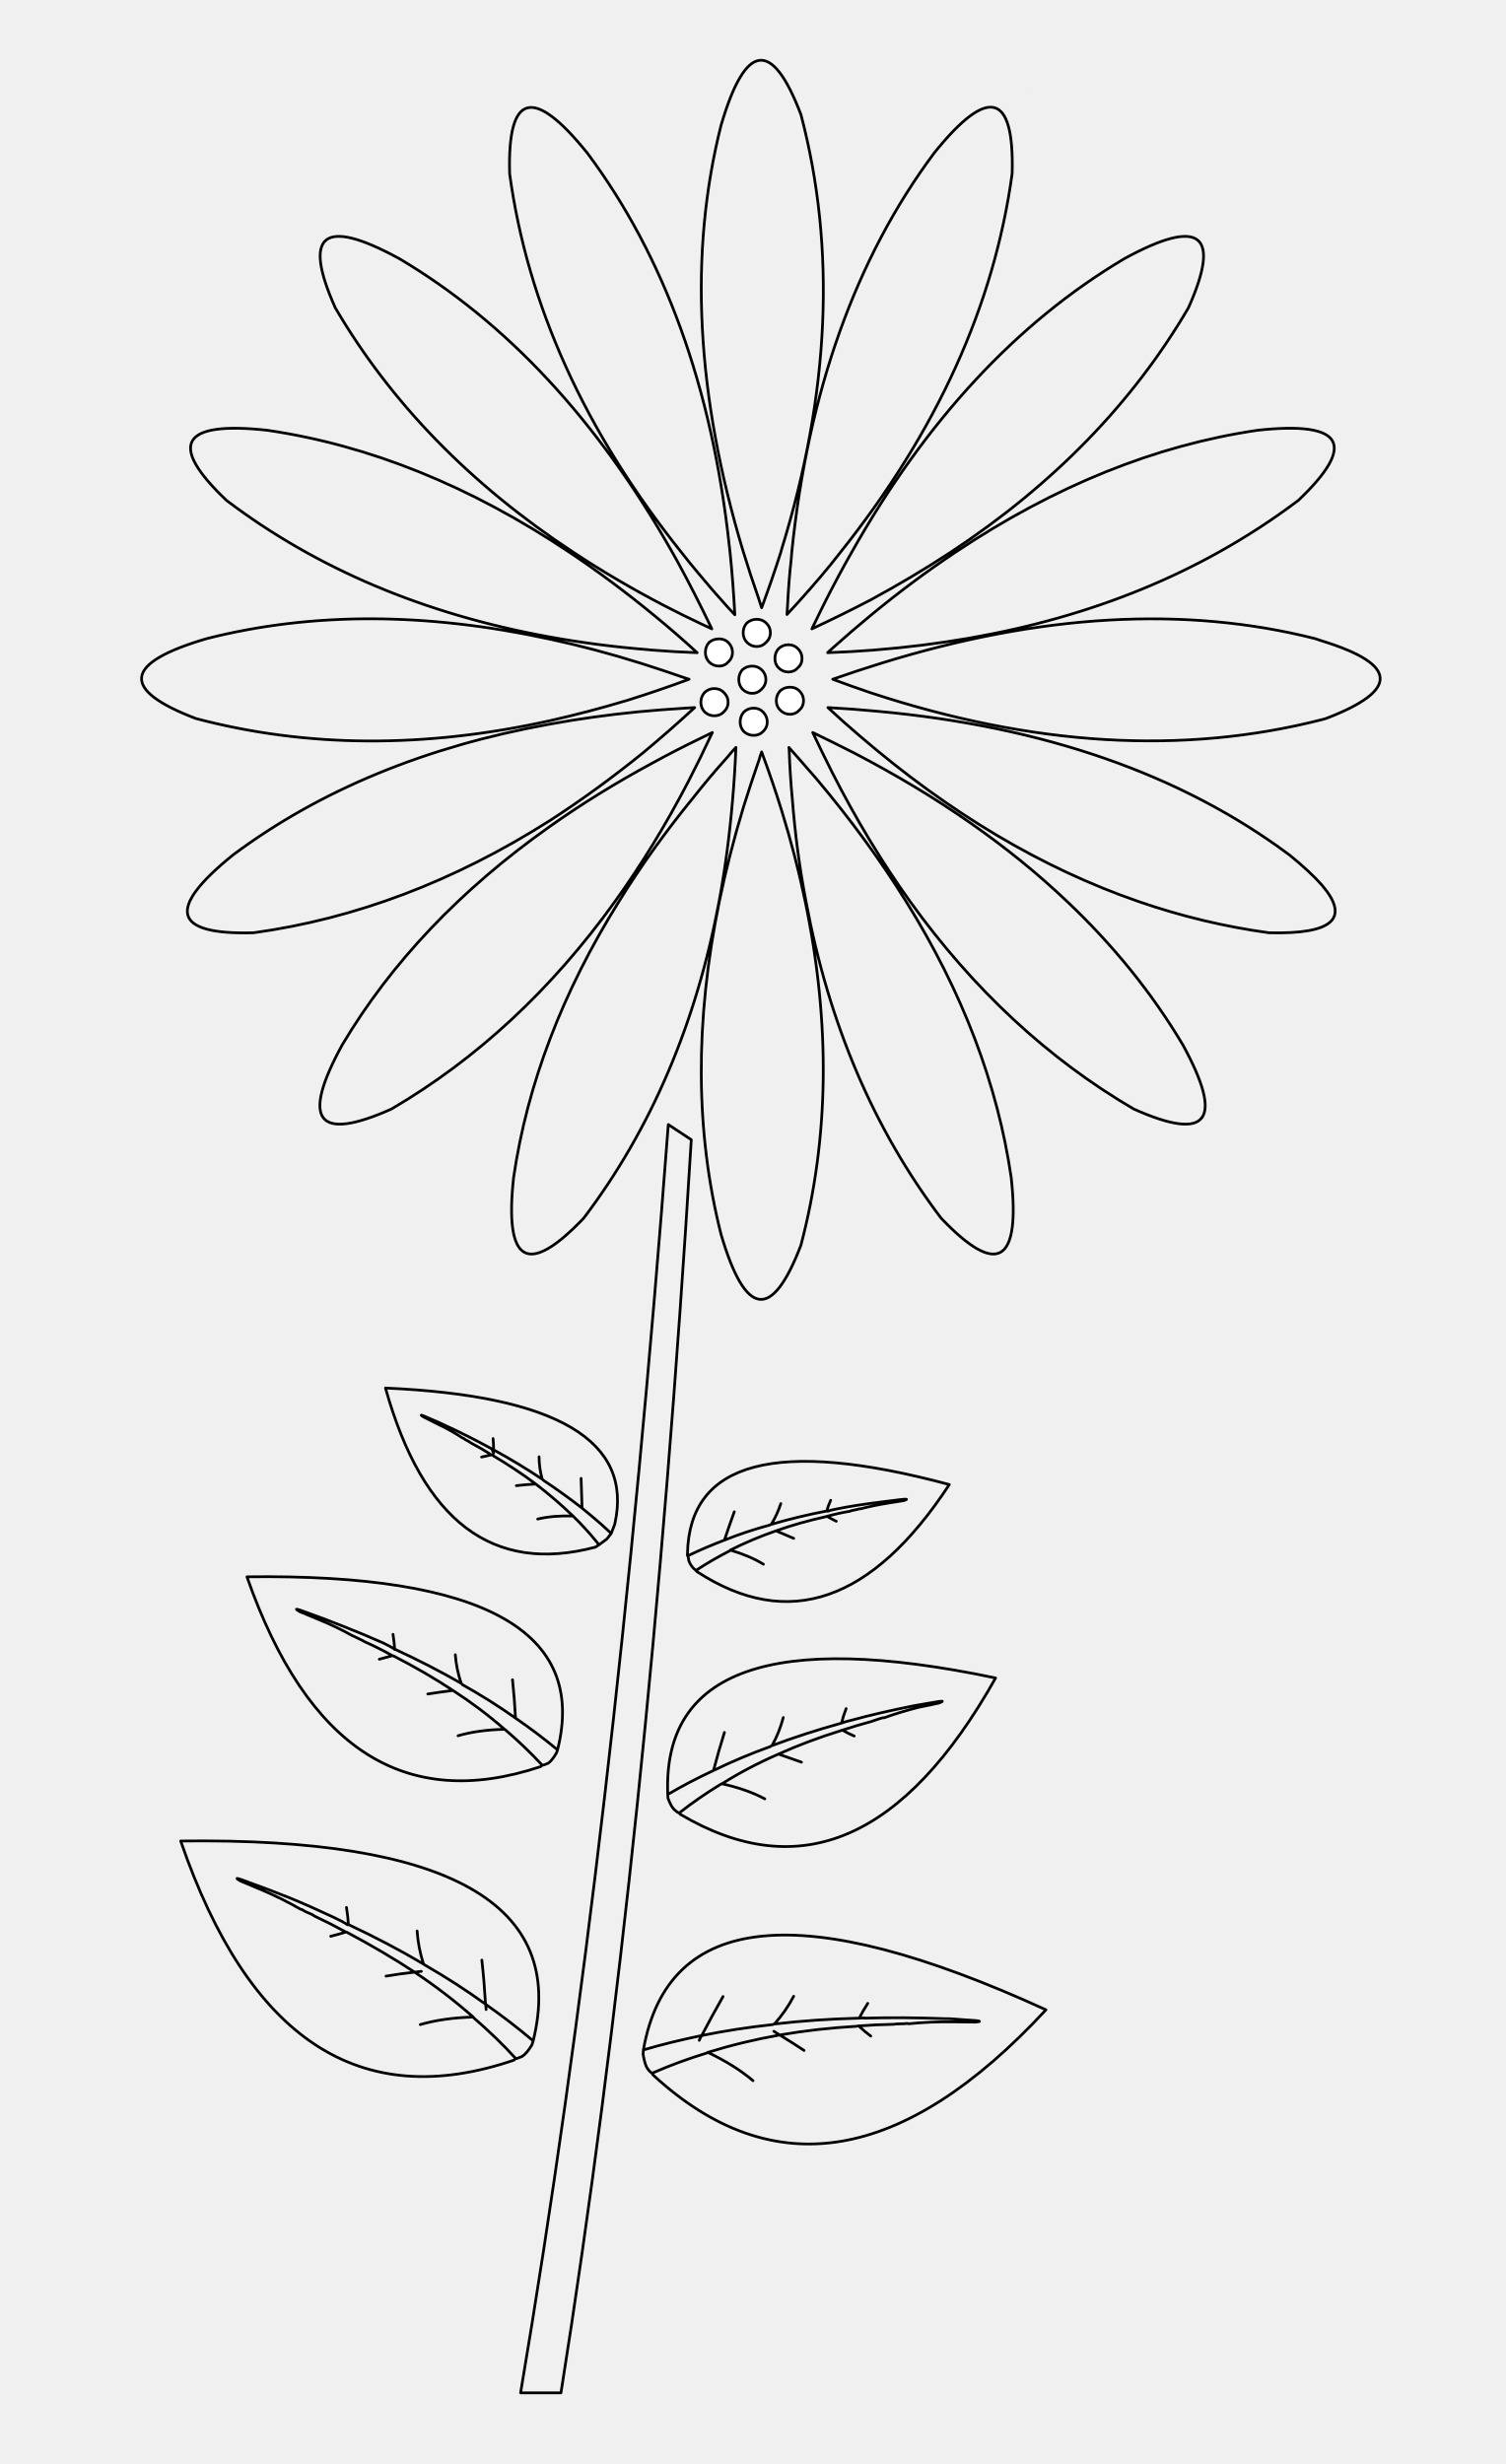
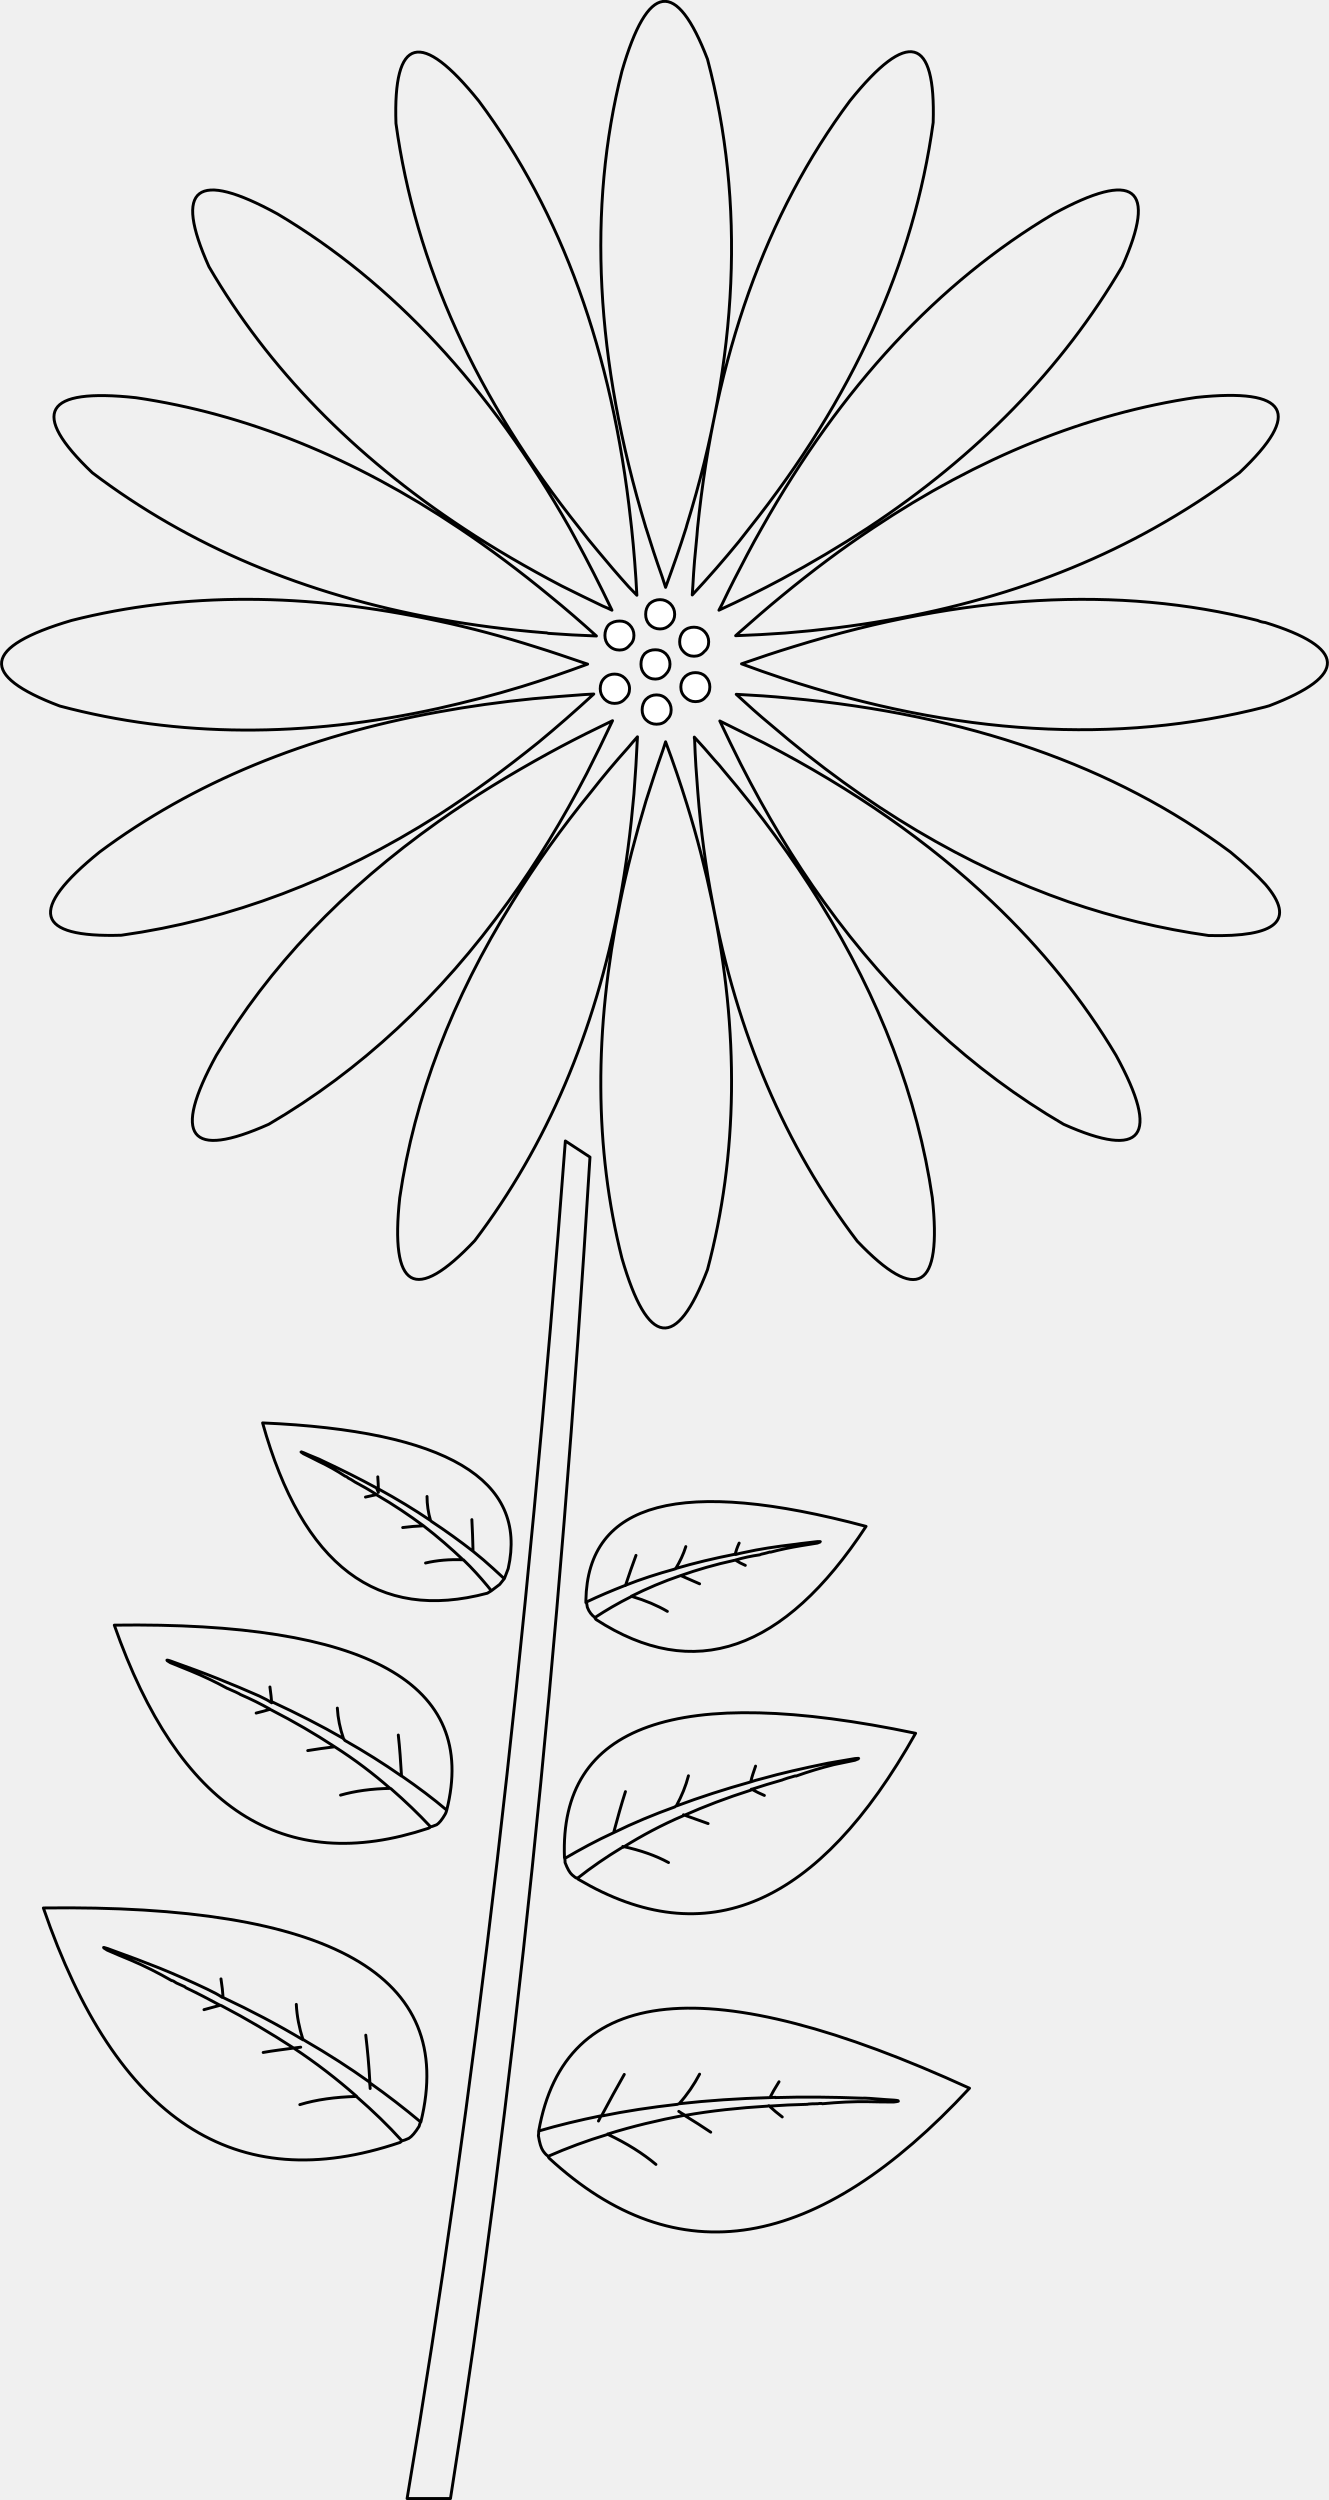
- <svg xmlns="http://www.w3.org/2000/svg" xmlns:xlink="http://www.w3.org/1999/xlink" version="1.1" preserveAspectRatio="none" x="0px" y="0px" width="550px" height="900px" viewBox="0 0 550 900">
-   <defs>
-     <g id="Layer0_0_FILL">
-       <path fill="#339900" stroke="none" d=" M 127.25 702.95 Q 127.15 702.85 126.85 702.85 L 126.95 703.05 Q 127.15 703.15 127.35 703.35 127.25 703.15 127.25 702.95 M 143.95 602.25 Q 144.05 602.35 144.15 602.5 L 144.15 602.35 Q 144.05 602.25 143.95 602.25 M 180.3 530.8 Q 180.4 530.15 180.3 529.55 180.2 529.45 180 529.45 L 180.3 530.8 Z" />
-       <path fill="#FE2C7B" stroke="none" d=" M 297.9 283.75 L 295 280.8 Q 296.65 282.65 298.2 284.45 L 297.9 283.75 M 238.2 237.45 Q 237.65 237.35 237.25 237.35 L 237.35 237.45 238.2 237.45 Z" />
-       <path fill="#FFFFFF" stroke="none" d=" M 285 252.3 Q 283.55 253.85 283.55 255.9 283.55 258.05 285 259.4 286.5 260.9 288.55 260.9 290.6 260.9 291.95 259.4 293.5 258.05 293.5 255.9 293.5 253.85 291.95 252.3 290.6 251 288.55 251 286.5 251 285 252.3 M 271.65 260.1 Q 270.35 261.65 270.35 263.7 270.35 265.75 271.65 267.15 273.2 268.6 275.25 268.6 277.4 268.6 278.75 267.15 280.25 265.75 280.25 263.7 280.25 261.65 278.75 260.1 277.4 258.65 275.25 258.65 273.2 258.65 271.65 260.1 M 265.95 256.5 Q 265.95 254.45 264.4 252.95 263.05 251.5 260.9 251.5 258.85 251.5 257.35 252.95 256 254.45 256 256.5 256 258.55 257.35 260 258.85 261.45 260.9 261.45 263.05 261.45 264.4 260 265.95 258.55 265.95 256.5 M 278.2 244.65 Q 276.8 243.3 274.75 243.3 272.7 243.3 271.15 244.65 269.85 246.15 269.85 248.2 269.85 250.25 271.15 251.7 272.7 253.25 274.75 253.25 276.8 253.25 278.2 251.7 279.75 250.25 279.75 248.2 279.75 246.15 278.2 244.65 M 279.85 227.55 Q 278.45 226.2 276.4 226.2 274.35 226.2 272.8 227.55 271.45 229.05 271.45 231.1 271.45 233.15 272.8 234.6 274.35 236.15 276.4 236.15 278.45 236.15 279.85 234.6 281.4 233.15 281.4 231.1 281.4 229.05 279.85 227.55 M 257.65 238.3 Q 257.65 240.35 258.95 241.75 260.5 243.3 262.65 243.3 264.7 243.3 266.05 241.75 267.55 240.35 267.55 238.3 267.55 236.25 266.05 234.7 264.7 233.35 262.65 233.35 260.5 233.35 258.95 234.7 257.65 236.25 257.65 238.3 M 287.95 235.5 Q 285.9 235.5 284.35 236.95 283.05 238.4 283.05 240.55 283.05 242.6 284.35 243.9 285.9 245.45 287.95 245.45 290.1 245.45 291.45 243.9 292.95 242.6 292.95 240.55 292.95 238.4 291.45 236.95 290.1 235.5 287.95 235.5 Z" />
+ <svg xmlns="http://www.w3.org/2000/svg" version="1.1" id="Layer_1" x="0px" y="0px" viewBox="51.2 21.5 453.4 853" enable-background="new 51.2 21.5 453.4 853" xml:space="preserve">
+   <g transform="matrix( 1, 0, 0, 1, 0,0) ">
+     <g>
+       <g id="Layer0_0_FILL">
+         <path fill="#339900" d="M127.2,703c-0.1-0.1-0.2-0.1-0.4-0.1l0.1,0.2c0.1,0.1,0.3,0.2,0.4,0.3C127.3,703.2,127.2,703.1,127.2,703      M143.9,602.2c0.1,0.1,0.1,0.1,0.2,0.2v-0.2C144.1,602.3,144,602.2,143.9,602.2 M180.3,530.8c0.1-0.4,0.1-0.8,0-1.2     c-0.1-0.1-0.2-0.1-0.3-0.1L180.3,530.8z" />
+         <path fill="#FE2C7B" d="M297.9,283.8l-2.9-3c1.1,1.2,2.2,2.5,3.2,3.7L297.9,283.8 M238.2,237.4c-0.4-0.1-0.7-0.1-0.9-0.1l0.1,0.1     H238.2z" />
+         <path fill="#FFFFFF" d="M285,252.3c-1,1-1.5,2.2-1.5,3.6c0,1.4,0.5,2.6,1.5,3.5c1,1,2.2,1.5,3.5,1.5s2.5-0.5,3.4-1.5     c1-0.9,1.5-2.1,1.5-3.5c0-1.4-0.5-2.6-1.5-3.6c-0.9-0.9-2-1.3-3.4-1.3S286,251.4,285,252.3 M271.6,260.1c-0.9,1-1.3,2.2-1.3,3.6     s0.4,2.5,1.3,3.4c1,1,2.2,1.5,3.6,1.5c1.4,0,2.6-0.5,3.5-1.5c1-0.9,1.5-2.1,1.5-3.4s-0.5-2.6-1.5-3.6c-0.9-1-2.1-1.5-3.5-1.5     C273.9,258.6,272.7,259.1,271.6,260.1 M266,256.5c0-1.4-0.5-2.6-1.6-3.6c-0.9-1-2.1-1.4-3.5-1.4c-1.4,0-2.5,0.5-3.5,1.4     c-0.9,1-1.4,2.2-1.4,3.6c0,1.4,0.4,2.5,1.4,3.5c1,1,2.2,1.5,3.5,1.5c1.4,0,2.6-0.5,3.5-1.5C265.4,259,266,257.9,266,256.5      M278.2,244.6c-0.9-0.9-2.1-1.3-3.5-1.3s-2.6,0.4-3.6,1.3c-0.9,1-1.3,2.2-1.3,3.6s0.4,2.5,1.3,3.5c1,1,2.2,1.6,3.6,1.6     s2.5-0.5,3.5-1.6c1-1,1.5-2.1,1.5-3.5S279.2,245.6,278.2,244.6 M279.9,227.6c-0.9-0.9-2.1-1.4-3.5-1.4c-1.4,0-2.6,0.5-3.6,1.4     c-0.9,1-1.3,2.2-1.3,3.6s0.4,2.5,1.3,3.5c1,1,2.2,1.5,3.6,1.5c1.4,0,2.5-0.5,3.5-1.5c1-1,1.5-2.1,1.5-3.5     S280.9,228.6,279.9,227.6 M257.6,238.3c0,1.4,0.4,2.5,1.3,3.4c1,1,2.3,1.6,3.7,1.6c1.4,0,2.5-0.5,3.4-1.6c1-0.9,1.5-2.1,1.5-3.4     s-0.5-2.6-1.5-3.6c-0.9-0.9-2-1.3-3.4-1.3c-1.4,0-2.7,0.4-3.7,1.3C258.1,235.7,257.6,236.9,257.6,238.3 M288,235.5     c-1.4,0-2.6,0.5-3.6,1.4c-0.9,1-1.3,2.2-1.3,3.6c0,1.4,0.4,2.5,1.3,3.3c1,1,2.2,1.6,3.6,1.6c1.4,0,2.6-0.5,3.5-1.6     c1-0.9,1.5-2,1.5-3.3c0-1.4-0.5-2.6-1.5-3.6C290.6,236,289.4,235.5,288,235.5z" />
+       </g>
    </g>
-     <g id="pink_petal_0_Layer0_0_FILL">
-       <path fill="#FF6699" stroke="none" d=" M 721.25 91.85 Q 715.493 76.847 710.65 93.35 703.425 121.789 716.05 157.2 729.092 121.79 721.25 91.85 Z" />
+     <g>
+       <path id="Layer0_0_1_STROKES" fill="none" stroke="#000000" stroke-linecap="round" stroke-linejoin="round" d="M341.2,55.9    c-28.7,38.5-46,87.1-52,145.8c-0.1,0.8-0.1,1.7-0.2,2.5c-0.6,5.7-1.1,11.4-1.4,17.2c-0.1,1-0.1,2-0.2,3.1    c5.6-6,10.9-12.1,15.9-18.2c1.2-1.5,2.4-3.1,3.6-4.6c35.2-44.2,56.1-90.3,62.7-138.4C370.5,33.8,361,31.3,341.2,55.9z M410.6,94.5    c-39.2,23.3-72.4,59-99.5,107.2c-1.7,3-3.4,6-5,9.1c-2.9,5.5-5.8,11.1-8.5,16.8c-0.4,0.7-0.7,1.4-1.1,2.1    c7.4-3.4,14.5-6.9,21.4-10.6c10.2-5.5,20-11.3,29.3-17.4c37.6-24.8,66.5-54.5,86.9-89.3C446.2,85.3,438.4,79.3,410.6,94.5z     M480.3,233.2c-47.5-12-100.2-9-158.2,8.9c-5.9,1.8-11.9,3.8-17.9,5.9c4.6,1.7,9.3,3.4,13.9,4.9c59.2,19.5,114.1,22.8,164.8,9.8    c0.5-0.1,0.9-0.3,1.4-0.4c26.9-10.3,26.4-19.8-1.4-28.4C482,233.8,481.2,233.6,480.3,233.2z M471,312.2    c-39.5-29.4-89.7-46.9-150.5-52.5c-5.9-0.6-12-1-18.1-1.3c3.9,3.6,7.8,7.1,11.8,10.4c32.7,28.1,66.6,48.2,101.6,60.4    c15.7,5.4,31.6,9.2,47.8,11.5c23.3,0.6,29.8-5.2,19.4-17.4C480.1,320.1,476.1,316.4,471,312.2z M432,381.6    c-11.2-18.8-25.3-36.3-42.3-52.4c-21.4-20.3-47.3-38.4-77.8-54.2c-5-2.5-10-5-15.1-7.5c2.3,4.9,4.7,9.8,7.1,14.6    c8.7,17.1,18.1,32.8,28.4,47.1c23.2,32.3,50.5,57.6,81.8,75.9C441.2,417.2,447.2,409.4,432,381.6z M459.4,157.1    c-37.3,5.5-74.1,20.3-110.4,44.6c-10.4,6.9-20.7,14.6-31,23.1c-4.9,4-9.8,8.3-14.8,12.7c-0.3,0.3-0.7,0.6-1,0.9    c5.7-0.2,11.3-0.5,16.8-0.9c48.1-3.8,90.1-15.7,126-35.8c10.2-5.7,19.9-12,29.1-18.9C495.8,162.3,490.8,153.8,459.4,157.1z     M263.4,45.8c-11.8,46.7-9.1,98.6,8.1,155.5c0,0.1,0,0.2,0.1,0.3c1.7,5.5,3.5,11,5.5,16.6c0.4,1.2,0.8,2.5,1.2,3.7    c2.5-6.8,4.9-13.6,7-20.3c0.1-0.3,0.2-0.7,0.3-1.1c17.6-56.9,19.9-109.9,7-158.8C282,14.1,272.2,15.4,263.4,45.8z M214.6,56    c28.2,37.9,45.5,85.6,51.8,143.1c0.1,0.9,0.2,1.8,0.3,2.6c0.8,7.5,1.4,15.1,1.8,22.9c-1-1-1.9-2-2.8-2.9    c-3.7-4.1-7.2-8.2-10.5-12.2c-2.2-2.6-4.3-5.2-6.2-7.7c-35.2-44.1-56.1-90.2-62.7-138.2C185.3,33.9,194.8,31.4,214.6,56z     M237.2,237.4c-12.6-1-24.7-2.6-36.4-4.7c-45.7-8.3-85.1-24.9-118.1-49.9c-21.5-20.5-16.5-29,14.9-25.6    c37.4,5.5,74.2,20.3,110.4,44.6c10.3,6.9,20.6,14.6,30.9,23.1c5.3,4.3,10.5,8.8,15.8,13.6c-5.6-0.2-11.1-0.5-16.4-0.9    C237.8,237.4,237.5,237.4,237.2,237.4z M145.9,94.5c39.2,23.3,72.4,59,99.7,107.2c0.6,1.1,1.2,2.2,1.8,3.3    c4.3,7.9,8.5,16.1,12.6,24.7c-1-0.5-2.1-1-3.1-1.4c-4.8-2.3-9.5-4.6-14.1-6.9c-11.8-6.2-23-12.7-33.4-19.6    c-37.6-24.8-66.6-54.5-86.9-89.3C110.3,85.3,118.2,79.3,145.9,94.5z M75.6,233.2c38.3-9.7,80-9.6,125.2,0.2    c10.9,2.3,22.1,5.3,33.4,8.9c5.2,1.6,10.4,3.4,15.7,5.2c0.6,0.2,1.2,0.4,1.8,0.6c-7.6,2.8-15.1,5.4-22.6,7.7    c-9.5,2.9-19,5.3-28.3,7.4c-45.8,10.1-88.9,9.9-129.2-0.8C43.8,251.9,45.2,242.2,75.6,233.2z M85.2,312.2    c31.7-23.6,70.3-39.6,115.7-47.8c10.4-1.9,21.1-3.4,32.2-4.5c5.7-0.5,11.4-1,17.3-1.4c1.1-0.1,2.2-0.1,3.4-0.2    c-6.3,5.8-12.6,11.3-18.9,16.5c-11.3,9.1-22.6,17.4-34.1,24.8c-34.9,22.2-71,35.8-108.2,41C63.1,341.5,60.6,332.1,85.2,312.2z     M288,245.4c-1.4,0-2.6-0.5-3.6-1.6c-0.9-0.9-1.3-2-1.3-3.3c0-1.4,0.4-2.6,1.3-3.6c1-1,2.2-1.4,3.6-1.4c1.4,0,2.6,0.5,3.5,1.4    c1,1,1.5,2.2,1.5,3.6c0,1.4-0.5,2.5-1.5,3.3C290.6,244.9,289.4,245.4,288,245.4z M262.6,243.3c-1.4,0-2.7-0.5-3.7-1.6    c-0.9-0.9-1.3-2.1-1.3-3.4s0.4-2.6,1.3-3.6c1-0.9,2.3-1.3,3.7-1.3c1.4,0,2.5,0.4,3.4,1.3c1,1,1.5,2.2,1.5,3.6s-0.5,2.5-1.5,3.4    C265.1,242.8,264,243.3,262.6,243.3z M276.4,236.1c-1.4,0-2.6-0.5-3.6-1.5c-0.9-1-1.3-2.1-1.3-3.5s0.4-2.6,1.3-3.6    c1-0.9,2.2-1.4,3.6-1.4c1.4,0,2.5,0.5,3.5,1.4c1,1,1.5,2.2,1.5,3.6s-0.5,2.5-1.5,3.5C278.9,235.6,277.8,236.1,276.4,236.1z     M274.8,253.2c-1.4,0-2.6-0.5-3.6-1.6c-0.9-1-1.3-2.1-1.3-3.5s0.4-2.6,1.3-3.6c1-0.9,2.2-1.3,3.6-1.3s2.5,0.4,3.5,1.3    c1,1,1.5,2.2,1.5,3.6s-0.5,2.5-1.5,3.5C277.3,252.7,276.1,253.2,274.8,253.2z M260.9,261.5c-1.4,0-2.5-0.5-3.5-1.5    c-0.9-1-1.4-2.1-1.4-3.5c0-1.4,0.4-2.6,1.4-3.6c1-1,2.2-1.4,3.5-1.4c1.4,0,2.6,0.5,3.5,1.4c1,1,1.6,2.2,1.6,3.6    c0,1.4-0.5,2.5-1.6,3.5C263.5,261,262.3,261.5,260.9,261.5z M275.2,268.6c-1.4,0-2.6-0.5-3.6-1.5c-0.9-0.9-1.3-2.1-1.3-3.4    s0.4-2.6,1.3-3.6c1-1,2.2-1.5,3.6-1.5c1.4,0,2.6,0.5,3.5,1.5c1,1,1.5,2.2,1.5,3.6s-0.5,2.5-1.5,3.4    C277.9,268.1,276.7,268.6,275.2,268.6z M125,381.6c17.9-30.1,43.2-56.7,75.8-79.8c11.7-8.3,24.3-16,37.8-23.4    c5.5-3,11.1-5.9,16.9-8.7c1.6-0.8,3.1-1.5,4.7-2.3c-2.9,6.2-5.8,12.1-8.8,18c-8.2,15.8-17.1,30.4-26.8,43.8    c-23.2,32.3-50.4,57.6-81.7,75.9C115.8,417.2,109.8,409.4,125,381.6z M263.4,450.8c-9.4-37.3-9.6-77.8-0.6-121.5    c2.3-11.3,5.3-22.8,8.8-34.5c1.8-5.7,3.7-11.5,5.8-17.4c0.3-1,0.6-1.9,0.9-2.8c2.7,7.2,5.1,14.3,7.3,21.4    c3.5,11.2,6.3,22.3,8.6,33.2c9.3,44.4,8.8,86.3-1.6,125.5C282,482.5,272.2,481.2,263.4,450.8z M187.6,430.1    c5-34.1,17.8-67.7,38.5-100.9c7.8-12.7,16.8-25.3,27-37.8c3.9-5,8.1-10,12.5-14.9c1-1.2,2-2.4,3.1-3.6c-0.3,6.6-0.7,13.1-1.2,19.5    c-1.1,12.6-2.7,24.9-4.9,36.7c-8.4,44.7-24.9,83.3-49.4,115.7C192.7,466.5,184.2,461.5,187.6,430.1z M288.5,260.9    c-1.4,0-2.5-0.5-3.5-1.5c-1-0.9-1.5-2.1-1.5-3.5c0-1.4,0.5-2.6,1.5-3.6c1-0.9,2.2-1.3,3.5-1.3s2.5,0.4,3.4,1.3    c1,1,1.5,2.2,1.5,3.6c0,1.4-0.5,2.6-1.5,3.5C291.1,260.4,289.9,260.9,288.5,260.9z M295,280.8c-2.2-2.6-4.5-5.2-6.9-7.8    c0,0.3,0,0.5,0.1,0.8c0.2,6.1,0.6,12.1,1.1,18.1c1,12.9,2.7,25.4,5,37.4c8.3,44.7,24.8,83.3,49.4,115.7    c20.5,21.5,29,16.5,25.6-14.9c-5-34.1-17.8-67.7-38.4-100.9c-9.3-15-20.2-30-32.8-44.8C297.2,283.2,296.1,282,295,280.8z     M244.1,410.8c-13,172.9-31,327.4-54,463.2h14.8c21.4-134.8,37.2-287.4,47.6-457.7L244.1,410.8z M188.6,542.7    c2.3-0.3,4.6-0.5,7.1-0.6c-4.9-3.6-10.2-7.2-15.9-10.5c-0.1-0.1-0.2-0.1-0.3-0.1c-1.2,0.3-2.4,0.5-3.6,0.8 M180.3,529.5    c-0.1-0.1-0.2-0.1-0.3-0.1l0.3,1.3c-0.4-1.1-0.7-1.6-0.8-1.6c-5.7-3.1-11.7-6.1-17.9-9c-0.3-0.2-2-1-5.1-2.2    c-2.7-1.2-3.3-1.4-1.8-0.4c1.7,0.8,3.4,1.7,5.2,2.6c3.2,1.5,6.2,3.2,9.1,5.1c0.1,0,0.2,0,0.3,0.1c0.3,0.1,0.5,0.3,0.7,0.5    c0.7,0.3,1.3,0.7,1.9,1.1c0.1,0.1,0.2,0.1,0.3,0.2c2.6,1.4,5.1,2.8,7.4,4.3 M180.3,529.5c0-1.1-0.1-2.5-0.2-4.1 M196.9,532.1    c0,2.7,0.4,5.5,1.2,8.2c0.1,0.1,0.2,0.2,0.3,0.3c5,3.3,9.7,6.7,14.2,10.2c-0.1-3.8-0.2-7.5-0.4-10.8 M180.3,529.5    c6.4,3.5,12.3,7.1,17.8,10.8 M140.8,507c62.7,2.7,90.6,19.3,83.8,49.7l-1.3,3.4l-1.6,2l-2.9,2.2l-1.3,0.8    C180,575.1,154.4,555.7,140.8,507z M212.6,550.8c2.4,1.9,4.7,3.9,6.9,5.9l3.7,3.4 M218.8,564.2l-1.3-1.6c-2.5-3-5.1-5.9-8-8.7    c-0.1-0.1-0.1-0.2-0.2-0.2c-4.8-0.2-9.1,0.2-12.9,1.1 M209.3,553.8c-4.2-4-8.7-7.9-13.6-11.7 M302.1,553.8    c2.7-0.8,5.5-1.4,8.4-1.8c0.1-0.1,0.3-0.1,0.4-0.2c0.6-0.1,1.3-0.3,2.1-0.5c0.2-0.1,0.4-0.1,0.7-0.2c0.1-0.1,0.3-0.1,0.4,0    c3.4-0.9,6.8-1.6,10.4-2.2c1.9-0.3,3.8-0.6,5.6-0.9c1.8-0.6,1.2-0.7-1.8-0.3c-3.3,0.4-5.2,0.6-5.6,0.7c-6.9,0.8-12.6,1.7-17.1,2.7    c-1.6,0.3-2.8,0.6-3.4,0.8l-0.1-0.1H302c-7.1,1.4-13.9,3-20.3,4.9c-0.1,0-0.3,0.1-0.4,0.2c-5.8,1.6-11.4,3.4-16.7,5.5    c-4.6,1.8-9.1,3.7-13.3,5.7l0.3,1.8c0.6,1.6,1.5,2.7,2.6,3.5c3.8-2.5,7.9-4.9,12.3-7.1c0.1-0.2,0.1-0.2,0.2-0.2    c5.2-2.6,10.8-5,16.7-7c5.7-2,11.8-3.8,18.3-5.2C301.9,553.9,302,553.8,302.1,553.8c1.1,0.7,2.2,1.3,3.4,1.8 M268.2,552.2    c-1.2,3.2-2.4,6.7-3.6,10.3 M254.2,573.6l0.3,0.4l0.1,0.1c33.3,21.6,64,11,92.1-31.8c-63.1-16.9-95-8.5-95.6,25.3l0.2,0.7    c-0.1,0-0.1,0-0.2,0c0-0.3,0-0.5,0-0.7 M254.6,574c-0.2-0.1-0.3-0.3-0.4-0.4h0.1 M266.8,566.2c4.7,1.4,8.7,3.1,12.1,5.1     M302,551.9c0.3-1.1,0.7-2.4,1.4-3.9 M281.7,556.8c1.5-2.5,2.7-5,3.5-7.6 M289.9,561.9c-2-0.9-4.1-1.8-6.4-2.8 M138.6,606    c1.6-0.4,3.2-0.8,4.8-1.3c-3.2-1.8-6.6-3.5-10.1-5c-0.2-0.1-0.4-0.2-0.5-0.3c-0.8-0.4-1.6-0.8-2.6-1.2c-0.3-0.1-0.7-0.3-1.1-0.5    c-0.1-0.1-0.2-0.1-0.3-0.1c-4-2.2-8.2-4.2-12.6-6c-2.3-0.9-4.6-1.9-6.9-2.8c-2.1-1.2-1.4-1.2,2.2,0.2c4.2,1.5,8.9,3.2,13.9,5.2    c5,2,9.8,4,14.3,6c1.9,0.9,3.2,1.6,4,2.2c0.1,0,0.1,0,0.2,0.1c-0.1-1.4-0.3-3.2-0.6-5.4 M156.2,618.8c2.9-0.5,6-0.9,9.2-1.3    c-6.7-4.4-13.9-8.6-21.7-12.6c-0.1-0.1-0.3-0.1-0.4-0.1 M143.9,602.2c0.1,0.1,0.1,0.1,0.2,0.2v-0.2c8.6,4,16.7,8.1,24.3,12.5    c-1.2-3.5-1.9-6.9-2.1-10.4 M120.8,707.2c1.9-0.5,3.7-1,5.5-1.5c-3.7-2-7.5-4-11.5-5.9c-0.2-0.1-0.4-0.2-0.5-0.4    c-0.9-0.4-1.8-0.8-2.9-1.3c-0.3-0.2-0.6-0.4-1.1-0.7c-0.1-0.1-0.3-0.1-0.5-0.1c-4.5-2.6-9.2-5-14.2-7.1c-2.7-1.1-5.3-2.2-7.8-3.3    c-2.4-1.4-1.5-1.2,2.7,0.4c4.8,1.7,9.8,3.6,15.1,5.7c5.2,2.1,10.6,4.5,16.3,7.2c2.3,1.1,4,2,5.1,2.8l-0.1-0.2c0.2,0,0.3,0,0.4,0.1    c-0.1-1.6-0.3-3.7-0.7-6.2 M127.2,703c9.8,4.6,18.9,9.4,27.4,14.5c-1.3-4-2.1-8.1-2.3-12.1 M141,721.8c3.3-0.6,6.8-1,10.4-1.5    c-7.7-5-15.9-9.9-24.7-14.5c-0.1-0.1-0.3-0.1-0.4-0.1 M151.4,720.3c0.8-0.1,1.6-0.2,2.4-0.3 M154.7,717.4c0.2,0.1,0.4,0.3,0.6,0.4    c7.8,4.5,15.1,9.2,22.1,14.2c-0.3-5.7-0.8-11-1.4-16.1 M307.7,632c3.4-1.1,6.9-2.2,10.5-3.2c0.1-0.1,0.3-0.1,0.5-0.2    c0.7-0.3,1.6-0.5,2.6-0.8c0.3-0.1,0.7-0.2,1-0.3c0.1-0.1,0.3-0.1,0.5,0c4.2-1.5,8.5-2.8,12.9-3.9c2.4-0.5,4.8-1,7.2-1.5    c2.3-0.8,1.5-0.9-2.2-0.2c-4.2,0.7-6.6,1.1-7,1.2c-8.8,1.8-16.2,3.5-22.2,5.2c-2,0.5-3.4,0.9-4.2,1.2c-8.9,2.5-17.3,5.2-25.3,8.2    c-0.2,0-0.4,0.1-0.5,0.3c-7.2,2.6-14.2,5.5-20.9,8.8c-5.9,2.7-11.4,5.7-16.7,8.8c0.1,0.5,0.1,1,0.1,1.4c0.8,2.1,1.6,3.5,2.4,4.2    c0.8,0.7,1.3,1.1,1.8,1.2c4.8-3.8,9.9-7.3,15.2-10.5c0.1-0.1,0.2-0.1,0.4-0.1c6.4-4,13.3-7.7,20.6-10.8c7.2-3.2,14.8-6.1,23-8.7    C307.5,631.9,307.6,631.9,307.7,632c1.4,0.8,2.9,1.5,4.3,2.1 M307.3,629.4c0-0.1,0-0.1,0.1-0.1c0.3-1.4,0.9-3.2,1.6-5.2     M263.7,651.5c6,1.3,11.2,3.1,15.6,5.5 M248.1,662.2c0.1,0.2,0.3,0.4,0.4,0.5c43.6,25.8,82,9.2,115.1-49.8    c-81.7-17.1-121.6-3-119.8,42.5 M282,637.6c1.8-3.3,3.2-6.7,4.1-10.2 M292.8,643.7c-2.7-1-5.5-2-8.4-3 M264.6,632.8    c-1.4,4.4-2.7,9-4,13.9 M198.1,644.8c-0.1,0.2-0.4,0.4-0.7,0.5c-49.5,16.5-85.2-6.6-107.2-69.3c86.5-1.2,124.3,19.9,113.4,63.2    c-0.1,0.5-0.3,0.9-0.5,1.3c-1.1,1.9-2.1,3.1-2.9,3.6C199.2,644.5,198.4,644.8,198.1,644.8c-4.1-4.4-8.6-8.7-13.4-12.9    c-0.1-0.1-0.2-0.2-0.3-0.2c-6.4,0.1-12.1,0.9-17,2.3 M184.3,631.7c-5.7-5-12-9.8-18.9-14.2 M168.4,614.8c0.1,0.1,0.3,0.2,0.4,0.5    c6.9,3.9,13.4,8,19.4,12.2c-0.3-4.9-0.6-9.6-1.1-14 M188.3,627.5c5.5,3.8,10.6,7.6,15.3,11.6 M151.4,720.3    c7.7,5.1,14.8,10.6,21.4,16.4c0.1,0,0.1,0.1,0.2,0.3c5.5,4.8,10.6,9.7,15.3,14.9c0.5,0,1.3-0.3,2.4-0.8c1-0.6,2.2-2,3.5-4.1    c0.1-0.5,0.3-1,0.5-1.5c-5.5-4.6-11.3-9.1-17.4-13.4c0.1,0.7,0.2,1.3,0.2,2 M188.4,751.9c-0.2,0.2-0.4,0.4-0.7,0.6    c-56.2,19.1-96.8-7.5-121.7-80c98.1-1.3,141.1,23,128.8,73 M255.4,745.2c0.3-0.6,0.6-1.2,0.9-1.8c-7.4,1.5-14.5,3.2-21.3,5.2    c0,0.5,0,1.1-0.1,1.6c0.4,2.5,0.9,4.2,1.6,5.2c0.7,1,1.3,1.6,1.8,1.8c6.4-2.8,13.1-5.3,20.1-7.4c0.1-0.2,0.2-0.3,0.3-0.2    c8.3-2.6,17.1-4.7,26.2-6.4c-0.7-0.4-1.4-0.8-2.1-1.3 M238.2,757.2c0.1,0.3,0.2,0.5,0.4,0.7c43.6,40.2,91.4,32.2,143.4-23.9    c-89.1-40.8-138.1-35.9-147,14.7 M317,731.8c-1.4,2.2-2.4,4-3.1,5.4c0.1,0,0.7,0,1.9-0.1l-0.1,0.1c9.6-0.3,19.5-0.2,29.7,0.2    c0.6-0.1,3.3,0.1,8.3,0.5c4.4,0.2,5.3,0.5,2.5,0.8c-2.8,0-5.6,0-8.5-0.1c-5.4-0.1-10.7,0.2-15.9,0.7c-0.1-0.1-0.3-0.1-0.4-0.1    c-0.5,0-0.9,0-1.2,0.1c-1.2,0-2.2,0-3.1,0.1c-0.3,0.1-0.5,0.1-0.6,0.1c-4.4,0.1-8.6,0.3-12.8,0.6c1.4,1.3,2.8,2.5,4.4,3.7     M284.8,743.3c9-1.6,18.5-2.6,28.4-3.2c0.1-0.1,0.3-0.2,0.5-0.1 M313.9,737.2c-10.8,0.3-21.1,1-31,2.1c-0.1,0-0.4,0.1-0.6,0.2    c-8.9,1-17.6,2.3-25.9,4c2.7-5.1,5.3-9.8,7.8-14.2 M258.5,749.7c6.6,3.1,12.1,6.6,16.5,10.3 M293.7,749c-2.8-1.9-5.8-3.8-8.9-5.7     M282.9,739.3c2.8-3.1,5.1-6.5,7-10.1 M172.9,736.8c-7.3,0.2-13.8,1.1-19.4,2.8" />
    </g>
-     <path id="Layer0_0_1_STROKES" stroke="#000000" stroke-width="1" stroke-linejoin="round" stroke-linecap="round" fill="none" d=" M 341.2 55.9 Q 298.2 113.65 289.2 201.7 289.1 202.95 289 204.2 288.05 212.7 287.65 221.4 287.55 222.9 287.45 224.45 295.85 215.45 303.4 206.25 305.25 203.95 307 201.7 359.85 135.45 369.7 63.35 370.9 19 341.2 55.9 Z M 410.65 94.5 Q 351.85 129.4 311.1 201.7 308.55 206.15 306.1 210.75 301.7 218.95 297.6 227.55 297.05 228.55 296.55 229.7 307.6 224.55 317.95 219.15 333.3 210.85 347.25 201.7 403.6 164.55 434.1 112.4 452.25 71.75 410.65 94.5 Z M 480.3 233.25 Q 409.1 215.25 322.05 242.2 313.15 244.95 304.15 248.1 311.1 250.7 318.05 253.05 406.85 282.3 482.85 262.85 483.55 262.65 484.3 262.45 524.65 247 482.85 234.1 481.6 233.7 480.3 233.25 Z M 470.95 312.25 Q 411.65 268.1 320.5 259.8 311.6 258.95 302.4 258.45 308.25 263.9 314.15 268.9 363.25 311.1 415.75 329.25 439.3 337.4 463.5 340.7 498.5 341.6 482.85 323.3 478.65 318.5 470.95 312.25 Z M 432.05 381.65 Q 415.25 353.4 389.75 329.25 357.7 298.8 312 275.05 304.55 271.25 296.85 267.55 300.35 274.95 303.95 282.1 316.95 307.7 332.4 329.25 367.2 377.65 414.15 405.1 454.8 423.25 432.05 381.65 Z M 459.4 157.15 Q 403.4 165.35 349 201.7 333.45 212.05 318.05 224.75 310.7 230.8 303.3 237.45 302.8 237.85 302.3 238.4 310.8 238.1 319.1 237.45 391.3 231.75 445.15 201.7 460.4 193.2 474.25 182.75 506.5 152.05 459.4 157.15 Z M 263.35 45.85 Q 245.65 115.9 271.45 201.4 271.45 201.6 271.55 201.7 274.05 209.9 277 218.3 277.6 220.15 278.2 222 282 211.75 285.2 201.7 285.3 201.2 285.5 200.6 311.9 115.2 292.55 41.85 276.7 0.25 263.35 45.85 Z M 214.6 56 Q 256.9 112.8 266.35 199.05 266.45 200.4 266.65 201.7 267.8 212.9 268.4 224.55 266.95 223 265.65 221.6 260.1 215.45 255.1 209.4 251.8 205.5 248.85 201.7 196 135.55 186.15 63.45 184.9 19.1 214.6 56 Z M 237.25 237.35 Q 218.4 235.85 200.8 232.65 132.2 220.25 82.7 182.75 50.45 152.05 97.55 157.15 153.6 165.35 207.95 201.7 223.45 212.05 238.9 224.75 246.8 231.2 254.65 238.4 246.25 238.1 238.2 237.45 237.65 237.35 237.25 237.35 Z M 145.9 94.5 Q 204.7 129.4 245.55 201.7 246.5 203.35 247.4 205 253.85 216.8 260 229.7 258.45 228.95 256.9 228.25 249.65 224.85 242.8 221.3 225.05 212.05 209.4 201.7 152.95 164.55 122.45 112.4 104.3 71.75 145.9 94.5 Z M 75.55 233.25 Q 133 218.7 200.8 233.45 217.2 236.95 234.2 242.3 241.95 244.75 249.85 247.5 250.8 247.8 251.7 248.1 240.35 252.3 229.15 255.8 214.85 260.1 200.8 263.25 132.1 278.45 71.55 262.45 29.95 246.6 75.55 233.25 Z M 85.15 312.25 Q 132.7 276.8 200.8 264.5 216.35 261.65 233.05 260 241.55 259.2 250.35 258.65 252 258.55 253.75 258.45 244.3 267.15 234.9 274.95 218 288.65 200.8 299.75 148.45 333 92.65 340.7 48.3 341.95 85.15 312.25 Z M 287.95 245.45 Q 285.9 245.45 284.35 243.9 283.05 242.6 283.05 240.55 283.05 238.4 284.35 236.95 285.9 235.5 287.95 235.5 290.1 235.5 291.45 236.95 292.95 238.4 292.95 240.55 292.95 242.6 291.45 243.9 290.1 245.45 287.95 245.45 Z M 262.65 243.3 Q 260.5 243.3 258.95 241.75 257.65 240.35 257.65 238.3 257.65 236.25 258.95 234.7 260.5 233.35 262.65 233.35 264.7 233.35 266.05 234.7 267.55 236.25 267.55 238.3 267.55 240.35 266.05 241.75 264.7 243.3 262.65 243.3 Z M 276.4 236.15 Q 274.35 236.15 272.8 234.6 271.45 233.15 271.45 231.1 271.45 229.05 272.8 227.55 274.35 226.2 276.4 226.2 278.45 226.2 279.85 227.55 281.4 229.05 281.4 231.1 281.4 233.15 279.85 234.6 278.45 236.15 276.4 236.15 Z M 274.75 253.25 Q 272.7 253.25 271.15 251.7 269.85 250.25 269.85 248.2 269.85 246.15 271.15 244.65 272.7 243.3 274.75 243.3 276.8 243.3 278.2 244.65 279.75 246.15 279.75 248.2 279.75 250.25 278.2 251.7 276.8 253.25 274.75 253.25 Z M 260.9 261.45 Q 258.85 261.45 257.35 260 256 258.55 256 256.5 256 254.45 257.35 252.95 258.85 251.5 260.9 251.5 263.05 251.5 264.4 252.95 265.95 254.45 265.95 256.5 265.95 258.55 264.4 260 263.05 261.45 260.9 261.45 Z M 275.25 268.6 Q 273.2 268.6 271.65 267.15 270.35 265.75 270.35 263.7 270.35 261.65 271.65 260.1 273.2 258.65 275.25 258.65 277.4 258.65 278.75 260.1 280.25 261.65 280.25 263.7 280.25 265.75 278.75 267.15 277.4 268.6 275.25 268.6 Z M 125 381.65 Q 151.85 336.5 200.8 301.9 218.3 289.5 238.6 278.55 246.8 274.05 255.5 269.85 257.85 268.7 260.2 267.55 255.9 276.8 251.4 285.5 239.1 309.15 224.65 329.25 189.85 377.65 142.95 405.1 102.25 423.25 125 381.65 Z M 263.35 450.8 Q 249.25 394.9 262.75 329.25 266.25 312.35 271.55 294.8 274.25 286.2 277.3 277.4 277.7 275.95 278.2 274.65 282.2 285.4 285.5 296.05 290.7 312.85 294.1 329.25 308.05 395.9 292.55 454.8 276.7 496.35 263.35 450.8 Z M 187.6 430.1 Q 195.05 379 226.1 329.25 237.85 310.2 253.15 291.45 259.05 283.95 265.65 276.6 267.15 274.75 268.8 273 268.4 282.95 267.55 292.55 265.95 311.5 262.65 329.25 250.05 396.3 213.2 444.95 182.45 477.2 187.6 430.1 Z M 288.55 260.9 Q 286.5 260.9 285 259.4 283.55 258.05 283.55 255.9 283.55 253.85 285 252.3 286.5 251 288.55 251 290.6 251 291.95 252.3 293.5 253.85 293.5 255.9 293.5 258.05 291.95 259.4 290.6 260.9 288.55 260.9 Z M 295 280.8 Q 291.65 276.9 288.15 273 288.15 273.4 288.25 273.8 288.55 282.95 289.4 291.85 290.9 311.2 294.4 329.25 306.9 396.3 343.75 444.95 374.5 477.2 369.35 430.1 361.9 379 330.95 329.25 316.95 306.7 298.2 284.45 296.65 282.65 295 280.8 Z M 244.1 410.75 Q 224.55 670.15 190.15 874 L 204.9 874 Q 236.95 671.8 252.5 416.3 L 244.1 410.75 Z M 188.6 542.65 Q 192 542.25 195.7 542.05 188.4 536.6 179.8 531.5 179.7 531.4 179.5 531.4 177.65 531.8 175.9 532.2 M 180.3 529.55 Q 180.2 529.45 180 529.45 L 180.3 530.8 Q 179.7 529.15 179.5 529.15 171 524.45 161.55 520.15 161.05 519.85 156.45 517.9 152.35 516.05 154.7 517.55 157.25 518.8 159.85 520.15 164.65 522.4 168.95 525.25 169.15 525.25 169.25 525.35 169.65 525.55 169.95 525.85 171 526.3 171.8 526.9 171.9 527 172.1 527.1 176 529.15 179.5 531.4 M 180.3 529.55 Q 180.3 527.9 180.1 525.45 M 196.9 532.1 Q 196.9 536.2 198.05 540.3 198.25 540.4 198.35 540.6 205.8 545.55 212.6 550.85 212.45 545.1 212.25 540 M 180.3 529.55 Q 189.85 534.8 198.05 540.3 M 140.8 507 Q 234.8 511.1 224.55 556.7 L 223.25 560.1 221.7 562.1 218.8 564.25 217.5 565.1 Q 161.25 580.05 140.8 507 Z M 212.6 550.85 Q 216.15 553.75 219.55 556.7 L 223.25 560.1 M 218.8 564.25 L 217.5 562.65 Q 213.8 558.15 209.5 553.95 209.4 553.75 209.3 553.75 202.05 553.5 196.4 554.85 M 209.3 553.75 Q 203.05 547.7 195.7 542.05 M 302.1 553.85 Q 306.2 552.7 310.5 552 310.7 551.9 310.9 551.8 311.8 551.6 313.05 551.35 313.35 551.25 313.75 551.15 313.95 551.05 314.15 551.15 319.2 549.85 324.5 549 327.4 548.5 330.15 548.1 332.8 547.25 328.4 547.8 323.4 548.4 322.8 548.5 312.45 549.75 305.65 551.15 303.2 551.6 302.3 552 L 302.2 551.9 302 551.9 Q 291.35 553.95 281.7 556.8 281.5 556.8 281.3 557 272.6 559.35 264.6 562.55 257.65 565.2 251.3 568.25 L 251.6 570.1 Q 252.5 572.45 254.25 573.6 260 569.8 266.55 566.45 266.65 566.2 266.75 566.2 274.55 562.25 283.45 559.15 292.05 556.1 301.8 553.95 301.9 553.85 302.1 553.85 303.75 554.85 305.45 555.65 M 268.2 552.2 Q 266.45 557 264.6 562.55 M 254.25 573.6 L 254.55 574 254.65 574.1 Q 304.55 606.55 346.75 542.25 252.1 516.85 251.1 567.55 L 251.3 568.25 Q 251.2 568.25 251.1 568.25 251.1 567.85 251.1 567.55 M 254.55 574 Q 254.25 573.8 254.15 573.6 L 254.25 573.6 M 266.75 566.2 Q 273.8 568.25 278.85 571.35 M 302 551.9 Q 302.4 550.25 303.4 548 M 281.7 556.8 Q 283.95 553.1 285.2 549.2 M 289.9 561.9 Q 286.95 560.6 283.45 559.15 M 138.55 606.05 Q 140.9 605.45 143.35 604.75 138.55 602.05 133.3 599.7 133 599.6 132.8 599.4 131.65 598.8 130.25 598.15 129.8 597.95 129.2 597.65 129.1 597.55 128.9 597.55 122.95 594.2 116.3 591.5 112.8 590.1 109.45 588.65 106.25 586.8 111.7 588.85 118.05 591.1 125.6 594.1 133.1 597.05 139.95 600.1 142.75 601.45 143.95 602.25 144.05 602.25 144.15 602.35 144.05 600.2 143.55 596.95 M 156.25 618.75 Q 160.65 618.05 165.45 617.45 155.45 610.85 143.75 604.85 143.55 604.75 143.35 604.75 M 143.95 602.25 Q 144.05 602.35 144.15 602.5 L 144.15 602.35 Q 157.05 608.3 168.45 614.85 166.7 609.65 166.3 604.4 M 120.8 707.25 Q 123.6 706.55 126.35 705.7 120.8 702.65 114.85 699.85 114.55 699.75 114.35 699.45 113.05 698.85 111.4 698.15 111 697.85 110.35 697.5 110.15 697.4 109.85 697.4 103.1 693.5 95.7 690.35 91.7 688.7 87.85 687.05 84.25 685 90.5 687.4 97.65 689.95 105.55 693.1 113.35 696.3 121.85 700.3 125.3 701.9 126.95 703.05 L 126.85 702.85 Q 127.15 702.85 127.25 702.95 127.15 700.5 126.55 696.7 M 127.25 702.95 Q 141.9 709.8 154.7 717.4 152.75 711.35 152.35 705.3 M 141 721.8 Q 145.9 720.95 151.45 720.35 139.95 712.8 126.75 705.8 126.55 705.7 126.35 705.7 M 151.45 720.35 Q 152.65 720.15 153.9 720.05 M 154.7 717.4 Q 155 717.6 155.3 717.8 167 724.55 177.35 732.05 176.85 723.55 176 715.95 M 307.7 631.95 Q 312.85 630.25 318.25 628.8 318.45 628.7 318.8 628.6 319.9 628.2 321.35 627.75 321.85 627.65 322.35 627.45 322.55 627.35 322.9 627.45 329.15 625.2 335.8 623.55 339.45 622.85 342.95 622.05 346.35 620.8 340.7 621.85 334.35 622.95 333.75 623.05 320.6 625.7 311.5 628.2 308.55 628.9 307.3 629.4 294 633.1 282 637.6 281.7 637.6 281.5 637.9 270.65 641.8 260.6 646.7 251.8 650.8 243.9 655.45 244 656.25 244 656.85 245.15 659.95 246.35 661.05 247.5 662.1 248.1 662.2 255.3 656.55 263.35 651.65 263.5 651.55 263.7 651.55 273.3 645.5 284.35 640.7 295.1 635.85 307.4 632.05 307.5 631.85 307.7 631.95 309.85 633.2 312 634.1 M 307.3 629.4 Q 307.3 629.3 307.4 629.3 307.9 627.15 309.05 624.1 M 263.7 651.55 Q 272.7 653.5 279.35 657.05 M 248.1 662.2 Q 248.3 662.5 248.5 662.7 313.95 701.4 363.65 612.9 241.15 587.2 243.9 655.45 M 282 637.6 Q 284.7 632.7 286.1 627.35 M 292.75 643.65 Q 288.75 642.2 284.35 640.7 M 264.6 632.8 Q 262.55 639.35 260.6 646.7 M 198.05 644.75 Q 197.85 645 197.4 645.3 123.15 670.05 90.2 575.95 219.95 574.2 203.65 639.15 203.45 639.85 203.15 640.45 201.5 643.25 200.2 644.05 198.65 644.75 198.05 644.75 191.9 638.1 184.6 631.85 184.4 631.65 184.3 631.65 174.7 631.85 167.3 634 M 184.3 631.65 Q 175.7 624.1 165.45 617.45 M 168.45 614.85 Q 168.65 614.95 168.85 615.3 179.2 621.1 188.3 627.55 187.9 620.2 187.2 613.55 M 188.3 627.55 Q 196.5 633.2 203.65 639.15 M 151.45 720.35 Q 163 728.05 172.85 736.75 172.95 736.75 173.05 737.05 181.35 744.2 188.4 751.9 189.1 751.9 190.75 751.1 192.3 750.15 194.25 747 194.45 746.25 194.75 745.45 186.55 738.5 177.35 732.05 177.55 733.05 177.55 734 M 188.4 751.9 Q 188.1 752.2 187.7 752.5 103.4 781.2 66 672.45 213.2 670.5 194.75 745.45 M 255.4 745.25 Q 255.8 744.3 256.3 743.5 245.25 745.75 235 748.75 235 749.55 234.9 750.35 235.5 754.05 236.45 755.5 237.55 757 238.2 757.25 247.8 753.05 258.25 749.85 258.45 749.55 258.55 749.65 271.05 745.75 284.8 743.3 283.75 742.7 282.65 741.95 M 238.2 757.25 Q 238.3 757.65 238.6 757.95 304.05 818.25 382.05 734.1 248.4 672.95 235 748.75 M 316.95 731.75 Q 314.9 735 313.85 737.15 313.95 737.15 315.8 737.05 L 315.7 737.15 Q 330.05 736.75 345.4 737.35 346.25 737.25 353.7 737.85 360.35 738.2 356.25 738.6 352.05 738.6 347.75 738.5 339.65 738.4 331.9 739.2 331.7 739.1 331.5 739.1 330.75 739.1 330.25 739.2 328.5 739.2 327.1 739.3 326.65 739.4 326.45 739.4 319.9 739.5 313.65 740 315.7 741.95 318.05 743.7 M 284.8 743.3 Q 298.3 740.95 313.15 740.1 313.35 739.9 313.65 740 M 313.85 737.15 Q 297.7 737.55 282.85 739.3 282.65 739.3 282.2 739.5 268.8 740.95 256.3 743.5 260.3 735.9 264.1 729.25 M 258.55 749.65 Q 268.4 754.35 275.05 760 M 293.7 748.95 Q 289.5 746.15 284.8 743.3 M 282.85 739.3 Q 287.05 734.6 289.9 729.15 M 172.85 736.75 Q 161.9 737.05 153.5 739.5" />
-   </defs>
-   <g transform="matrix( 1, 0, 0, 1, 0,0) ">
-     <use xlink:href="#Layer0_0_FILL" />
-     <use xlink:href="#Layer0_0_1_STROKES" />
  </g>
  <g transform="matrix( 0, 0.002685547, -0.002685547, 0, 375.45,32.8) ">
    <g transform="matrix( 1, 0, 0, 1, -708,-84.7) ">
-       <use xlink:href="#pink_petal_0_Layer0_0_FILL" />
+       <g>
+         <g id="pink_petal_0_Layer0_0_FILL">
+           <path fill="#FF6699" d="M1083.4,117.5C1083.5,117.5,1083.5,117.5,1083.4,117.5c-0.1,0-0.1,0-0.2,0      C1083.3,117.5,1083.4,117.5,1083.4,117.5z" />
+         </g>
+       </g>
    </g>
  </g>
  <g transform="matrix( 0, 0.002685547, 0.002685547, 0, 374.7,32.8) ">
    <g transform="matrix( 1, 0, 0, 1, -708,-84.7) ">
-       <use xlink:href="#pink_petal_0_Layer0_0_FILL" />
+       <g>
+         <g id="pink_petal_0_Layer0_0_FILL_1_">
+           <path fill="#FF6699" d="M1083.4,118.5C1083.4,118.5,1083.4,118.5,1083.4,118.5C1083.4,118.5,1083.4,118.5,1083.4,118.5      C1083.4,118.5,1083.4,118.5,1083.4,118.5z" />
+         </g>
+       </g>
    </g>
  </g>
</svg>
